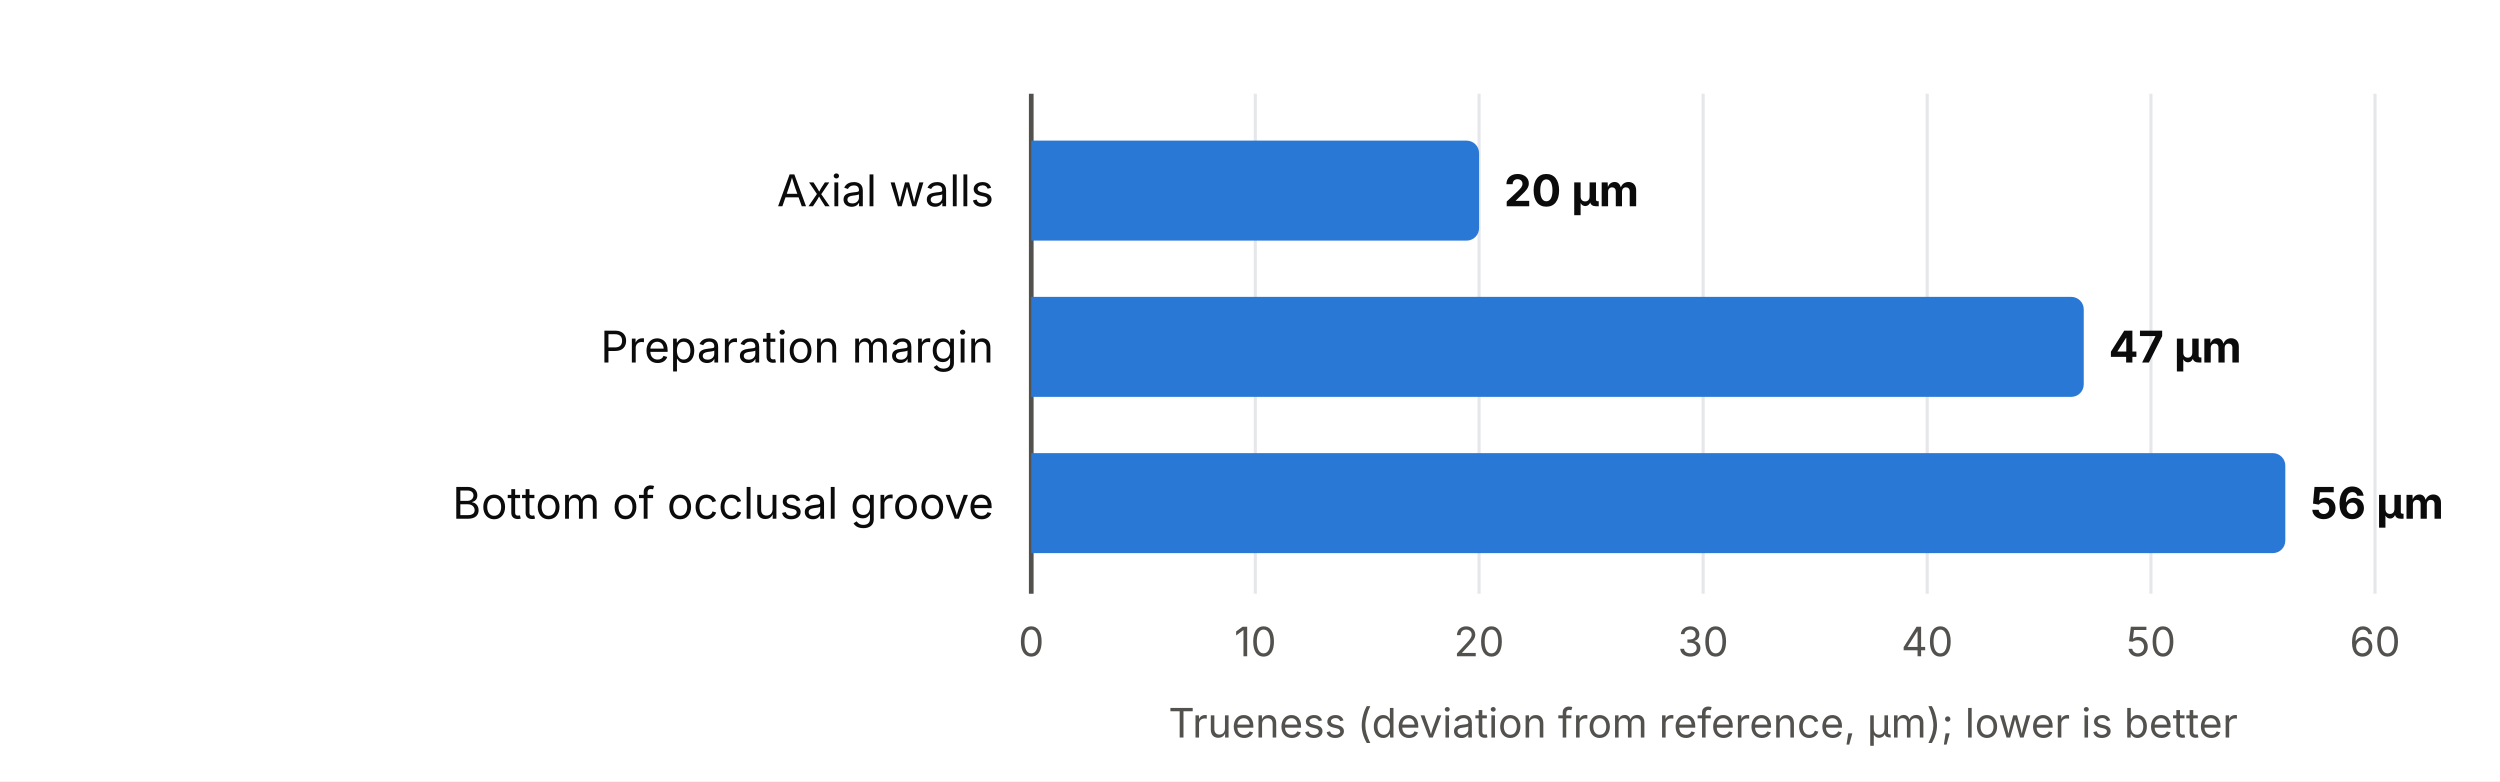
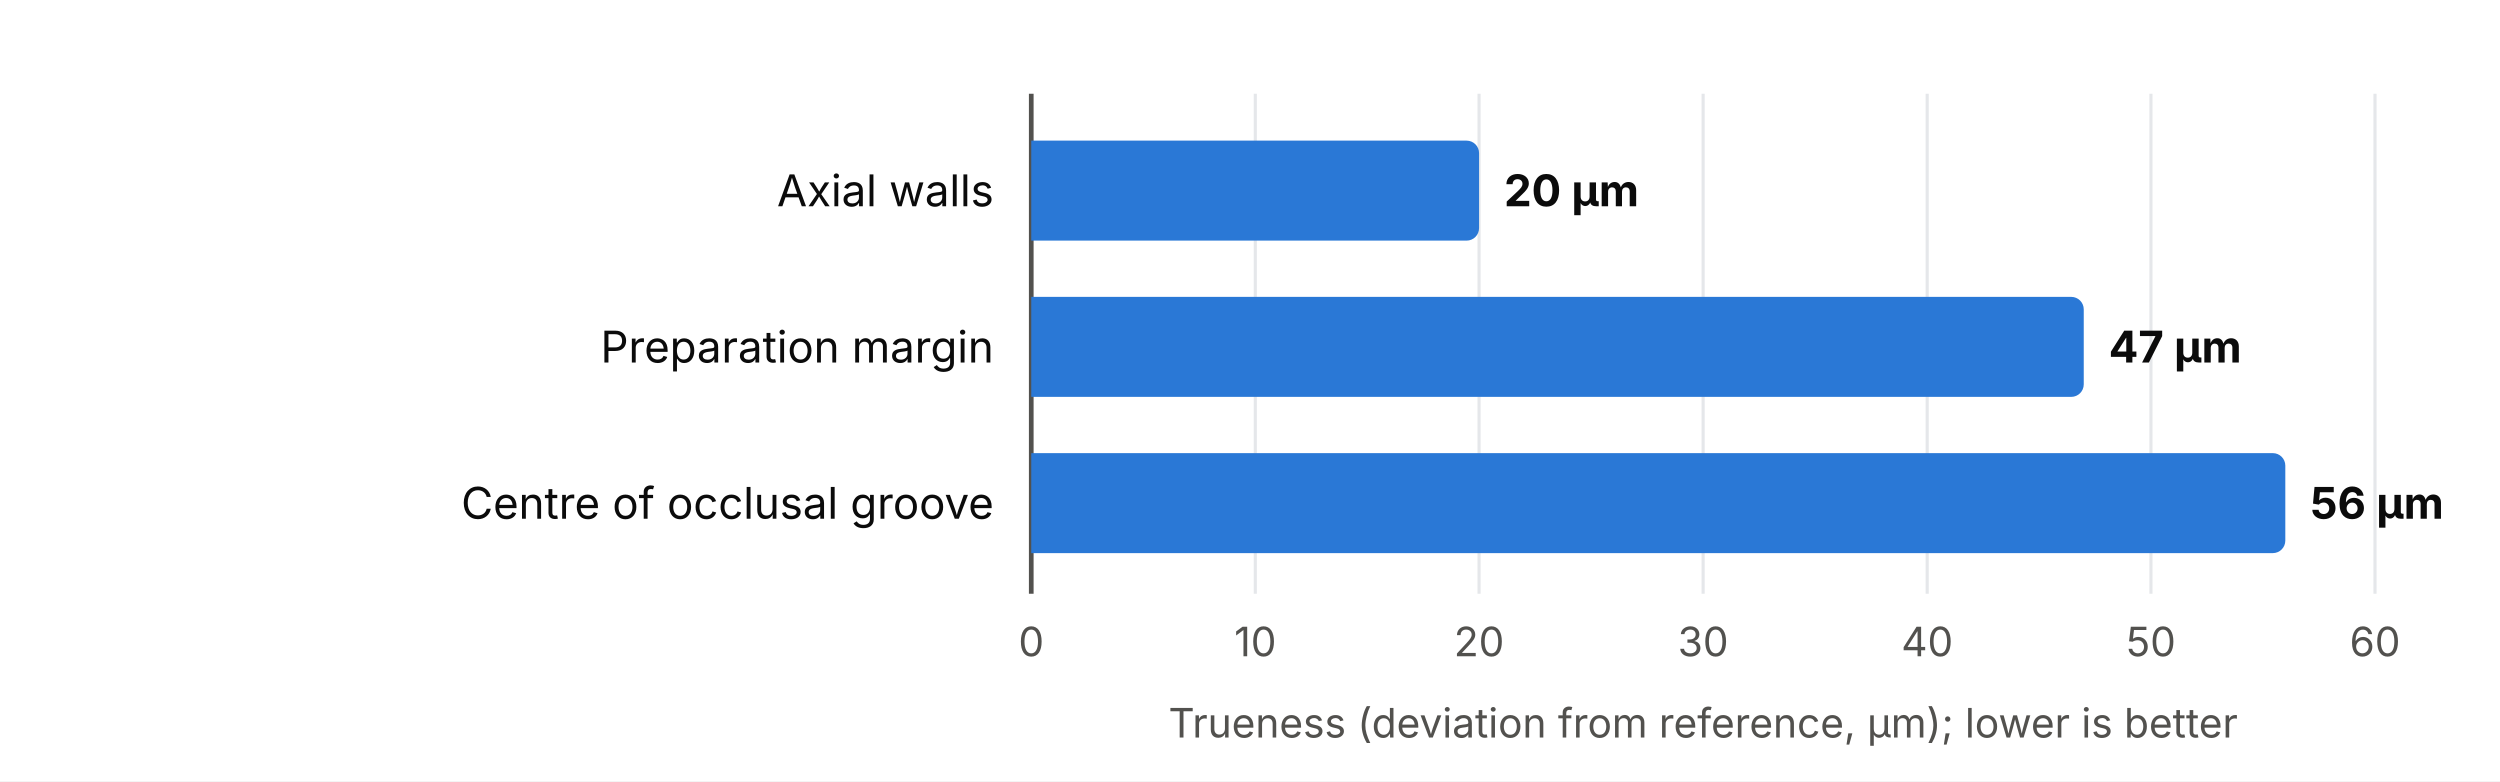
<svg xmlns="http://www.w3.org/2000/svg" viewBox="0 0 800 250" role="img" font-family="Inter, Carlito, 'DejaVu Sans', sans-serif">
  <rect width="800" height="250" fill="#ffffff" />
  <line x1="330.0" y1="30" x2="330.0" y2="190" stroke="#52514e" stroke-width="1.5" />
  <text x="330.0" y="210" font-size="13" fill="#52514e" text-anchor="middle">0</text>
  <line x1="401.7" y1="30" x2="401.7" y2="190" stroke="#e5e7ea" stroke-width="1" />
  <text x="401.7" y="210" font-size="13" fill="#52514e" text-anchor="middle">10</text>
  <line x1="473.3" y1="30" x2="473.3" y2="190" stroke="#e5e7ea" stroke-width="1" />
  <text x="473.3" y="210" font-size="13" fill="#52514e" text-anchor="middle">20</text>
  <line x1="545.0" y1="30" x2="545.0" y2="190" stroke="#e5e7ea" stroke-width="1" />
  <text x="545.0" y="210" font-size="13" fill="#52514e" text-anchor="middle">30</text>
  <line x1="616.7" y1="30" x2="616.7" y2="190" stroke="#e5e7ea" stroke-width="1" />
  <text x="616.7" y="210" font-size="13" fill="#52514e" text-anchor="middle">40</text>
  <line x1="688.3" y1="30" x2="688.3" y2="190" stroke="#e5e7ea" stroke-width="1" />
  <text x="688.3" y="210" font-size="13" fill="#52514e" text-anchor="middle">50</text>
  <line x1="760.0" y1="30" x2="760.0" y2="190" stroke="#e5e7ea" stroke-width="1" />
  <text x="760.0" y="210" font-size="13" fill="#52514e" text-anchor="middle">60</text>
  <path d="M330,45 H469.3 a4,4 0 0 1 4,4 V73 a4,4 0 0 1 -4,4 H330 Z" fill="#2a78d6" />
  <text x="318" y="66" font-size="14" fill="#0b0b0b" text-anchor="end">Axial walls</text>
  <text x="481.3" y="66" font-size="14" font-weight="700" fill="#0b0b0b">20 µm</text>
  <path d="M330,95 H662.8 a4,4 0 0 1 4,4 V123 a4,4 0 0 1 -4,4 H330 Z" fill="#2a78d6" />
  <text x="318" y="116" font-size="14" fill="#0b0b0b" text-anchor="end">Preparation margin</text>
  <text x="674.8" y="116" font-size="14" font-weight="700" fill="#0b0b0b">47 µm</text>
  <path d="M330,145 H727.3 a4,4 0 0 1 4,4 V173 a4,4 0 0 1 -4,4 H330 Z" fill="#2a78d6" />
-   <text x="318" y="166" font-size="14" fill="#0b0b0b" text-anchor="end">Bottom of occlusal groove</text>
+   <text x="318" y="166" font-size="14" fill="#0b0b0b" text-anchor="end">Centre of occlusal groove</text>
  <text x="739.3" y="166" font-size="14" font-weight="700" fill="#0b0b0b">56 µm</text>
  <text x="545" y="236" font-size="13" fill="#52514e" text-anchor="middle">Trueness (deviation from reference, µm); lower is better</text>
</svg>
